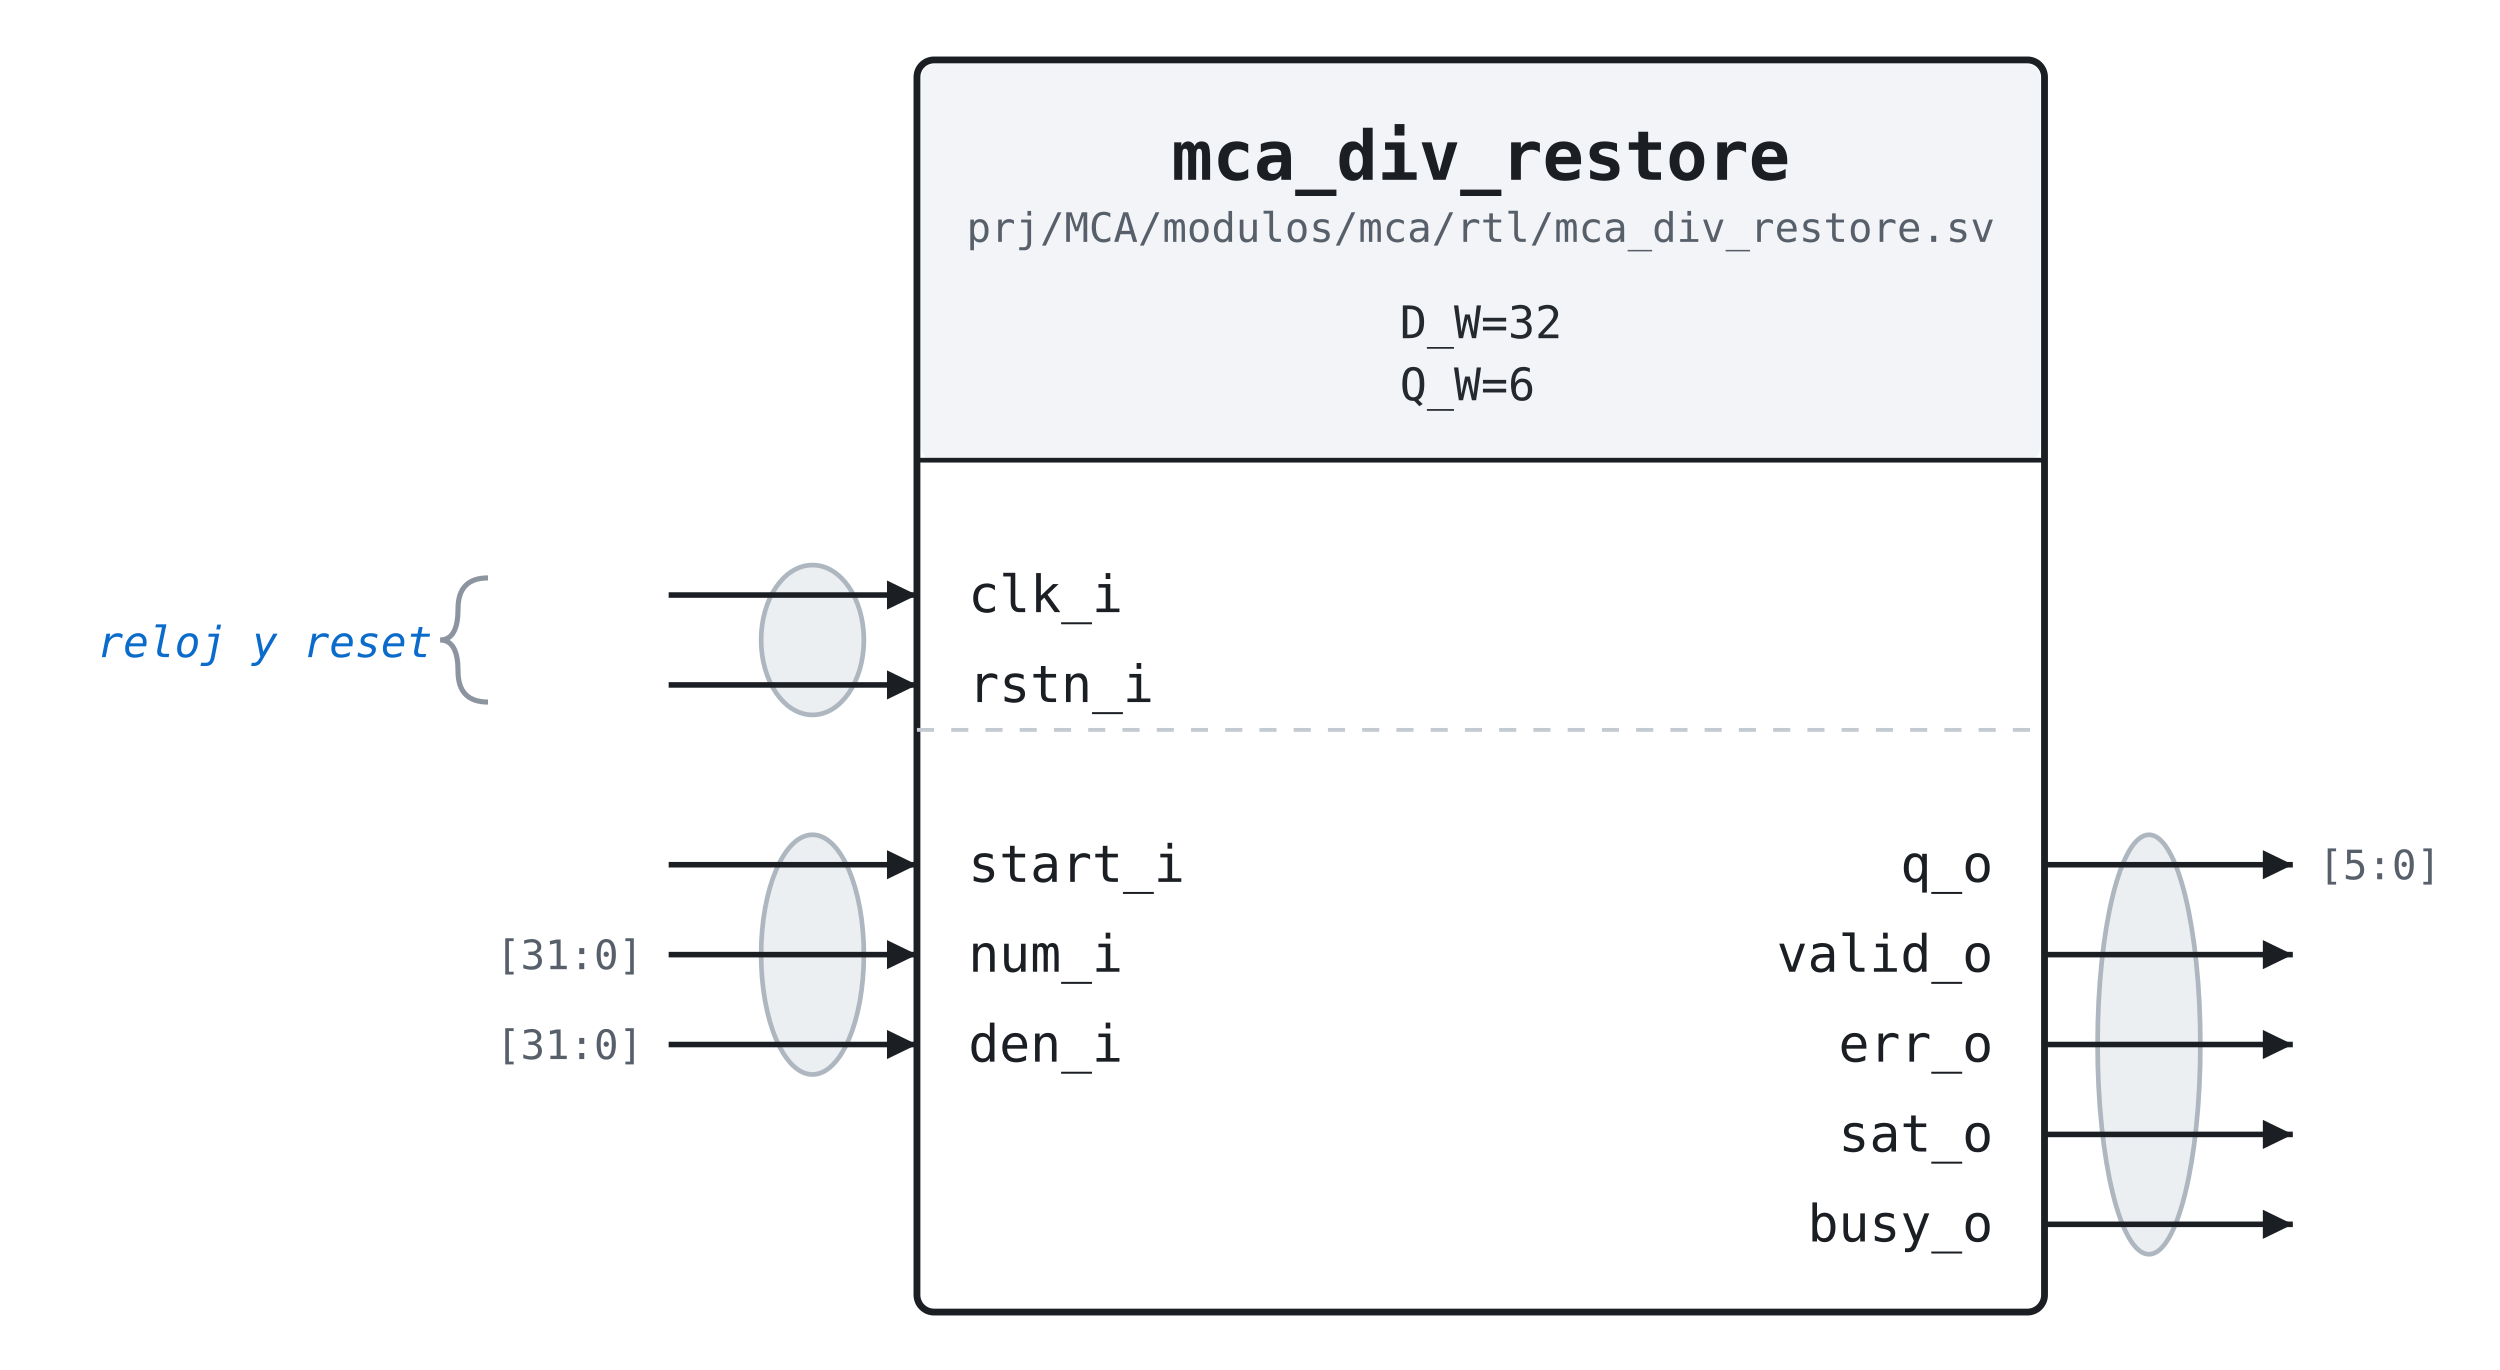
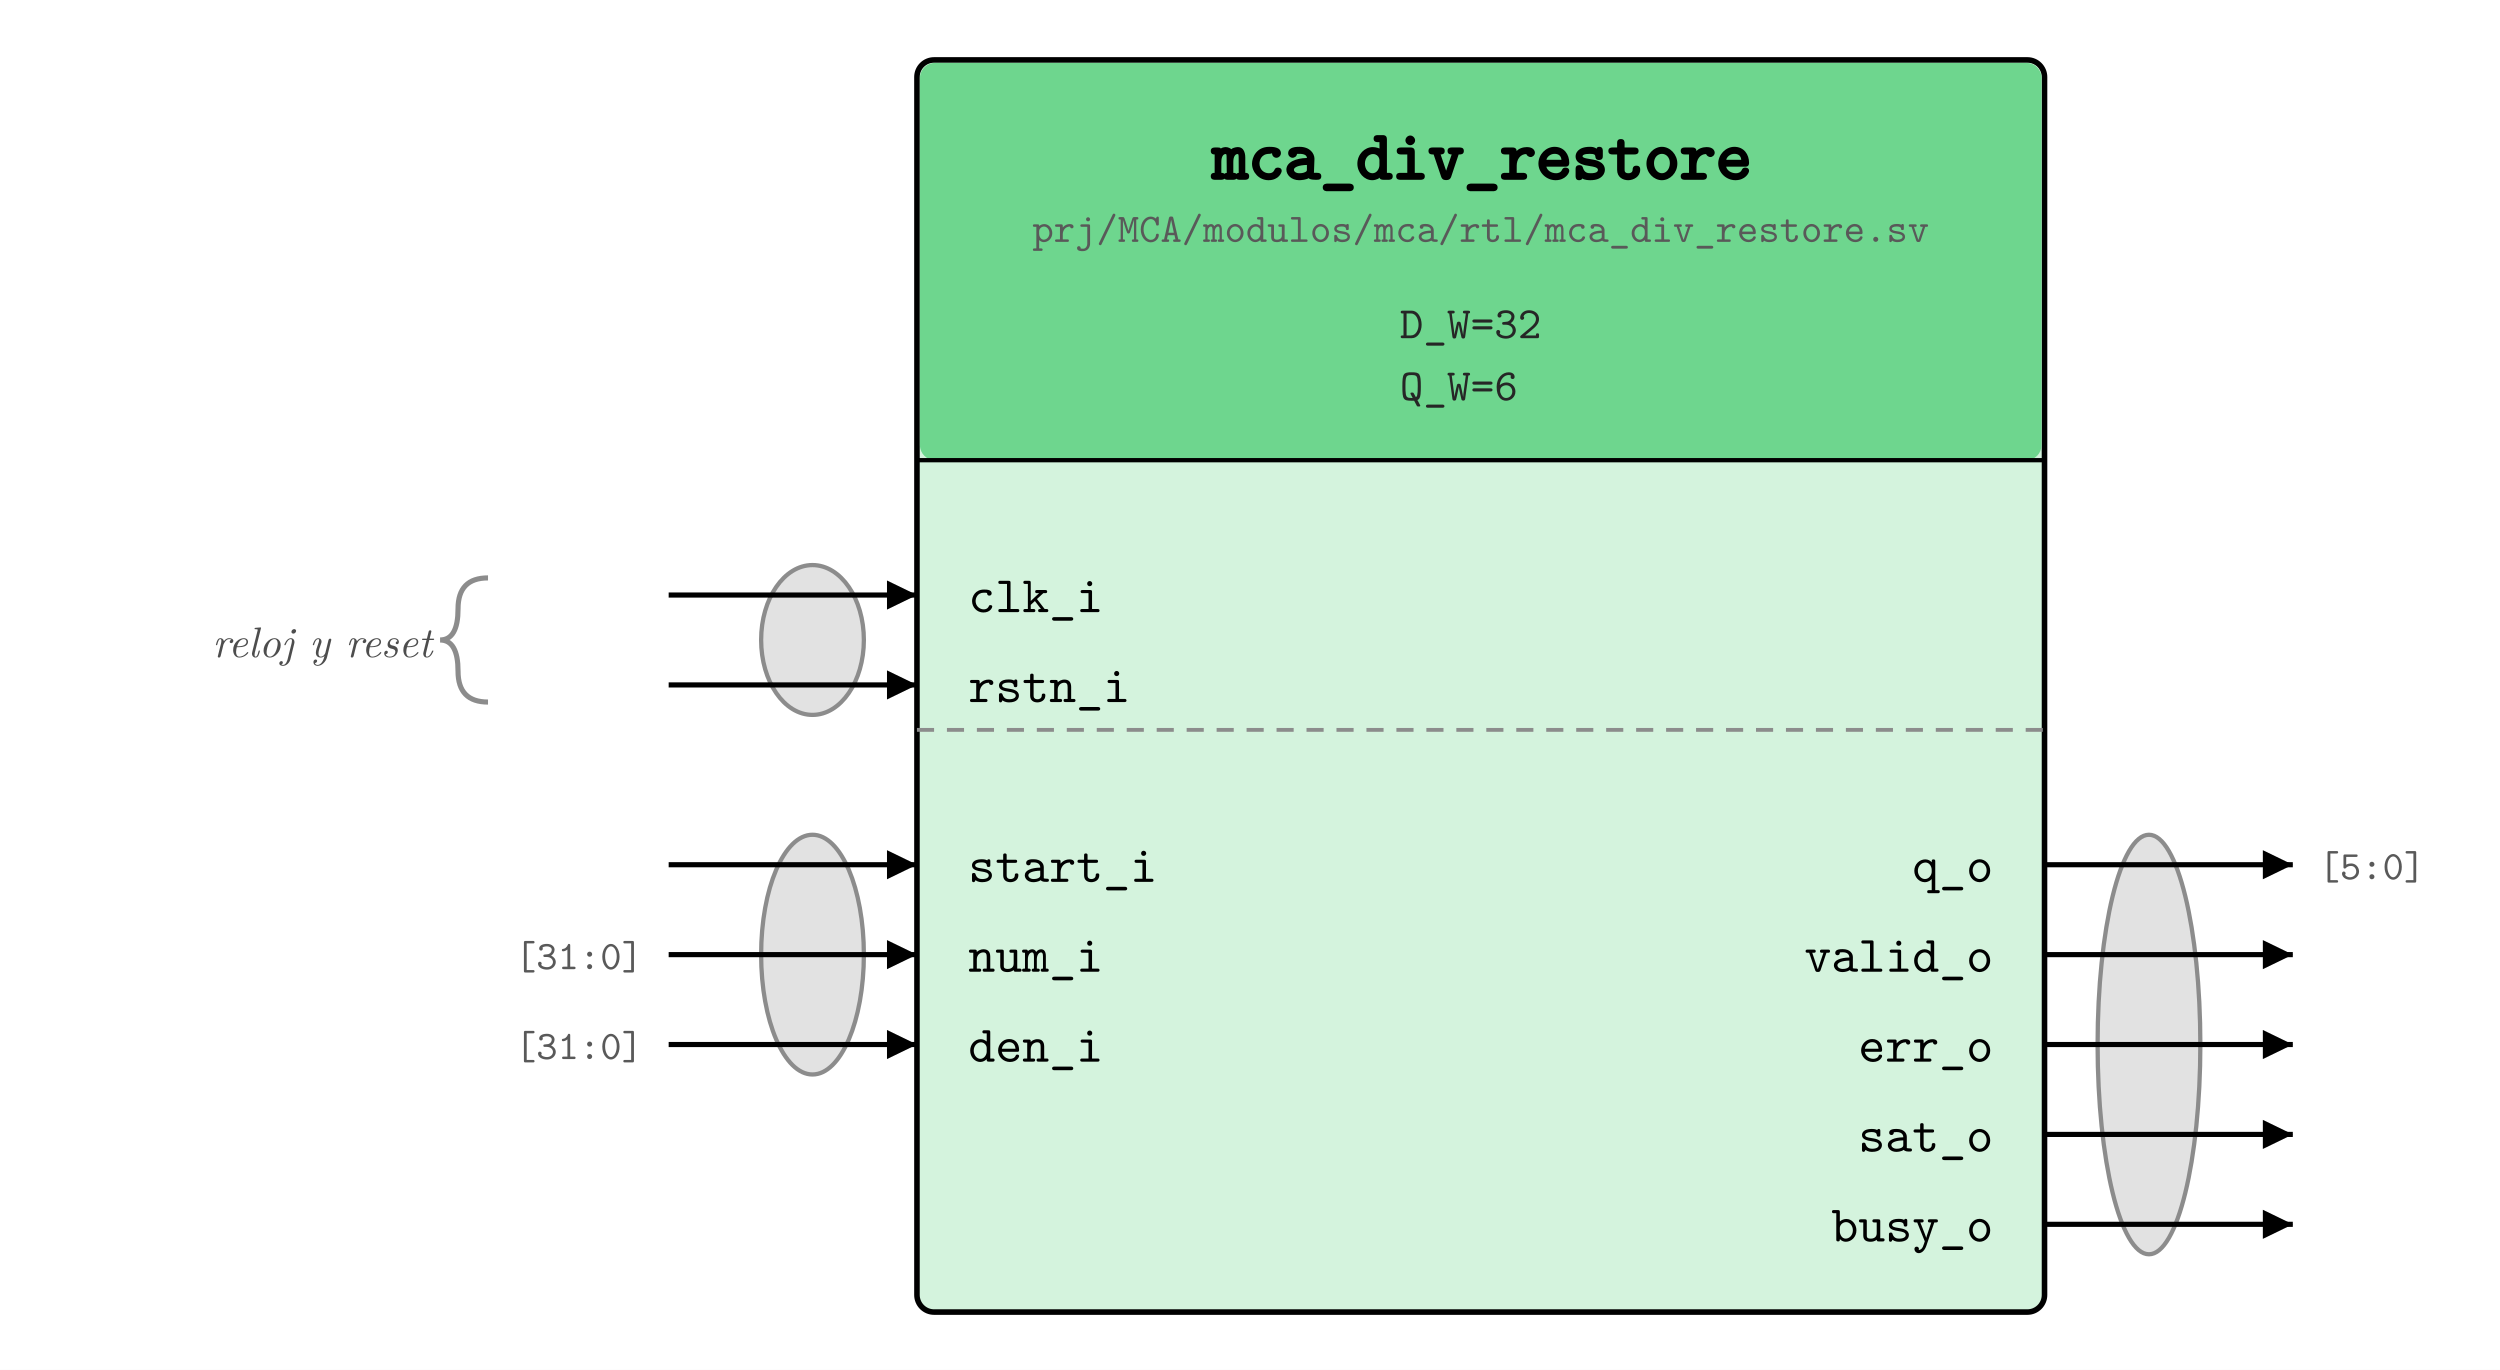
- <svg xmlns="http://www.w3.org/2000/svg" width="584" height="320" viewBox="0 0 584 320" font-family="ui-monospace,SFMono-Regular,Menlo,Consolas,monospace">
+ <svg xmlns="http://www.w3.org/2000/svg" width="584" height="320" viewBox="0 0 584 320" font-family="&quot;Latin Modern Mono&quot;,&quot;CMU Typewriter Text&quot;,ui-monospace,SFMono-Regular,Menlo,Consolas,monospace">
  <style>
-   .bg{fill:#ffffff}            .box{fill:#ffffff;stroke:#1b1f24;stroke-width:1.6}
-   .hdr{fill:#f2f4f7;stroke:none}
-   .rule{stroke:#1b1f24;stroke-width:1.1}
-   .sep{stroke:#c3cad1;stroke-width:0.9;stroke-dasharray:4 4}
-   .pin{stroke:#1b1f24;stroke-width:1.3;fill:none}
-   .arr{fill:#1b1f24;stroke:none}
-   .nm{fill:#1b1f24}            .wd{fill:#57606a}
-   .gp{fill:#0b6bcb;font-style:italic}
-   .ti{fill:#1b1f24;font-weight:700} .sb{fill:#57606a} .pr{fill:#24292f}
+   .bg{fill:#ffffff}            .box{stroke:#000000;stroke-width:1.3}
+   .hdr{stroke:none}
+   .rule{stroke:#000000;stroke-width:1.0}
+   .sep{stroke:#8c8c8c;stroke-width:0.9;stroke-dasharray:4 3}
+   .pin{stroke:#000000;stroke-width:1.2;fill:none}
+   .arr{fill:#000000;stroke:none}
+   .nm{fill:#000000}            .wd{fill:#595959}
+   .gp{fill:#4d4d4d;font-style:italic;font-family:"Latin Modern Roman","CMU Serif","Computer Modern Serif",Georgia,serif}
+   .ti{fill:#000000;font-weight:700} .sb{fill:#595959} .pr{fill:#262626}
+   .lg{fill:#4d4d4d;font-family:"Latin Modern Roman","CMU Serif","Computer Modern Serif",Georgia,serif}
  /* Tintes planos y no fill-opacity: hay renderers de SVG a PNG que ignoran la
     opacidad y dejan la elipse maciza, tapando los cables que abarca. */
-   .brc{fill:none;stroke:#8c959f;stroke-width:1.2}
-   .bus {fill:#eceff2;stroke:#aeb7c0;stroke-width:1.1}
-   .busm{fill:#dcebfb;stroke:#0b6bcb;stroke-width:1.3}
-   .buss{fill:#fbefd6;stroke:#bf8700;stroke-width:1.3}
-   .dotm{fill:#0b6bcb;stroke:none}
-   .dots{fill:#ffffff;stroke:#bf8700;stroke-width:1.6}
-   @media (prefers-color-scheme: dark){
-     .bg{fill:#0d1117}          .box{fill:#0d1117;stroke:#c9d1d9}
-     .hdr{fill:#161b22}         .rule{stroke:#c9d1d9}
-     .sep{stroke:#30363d}       .pin{stroke:#c9d1d9}
-     .arr{fill:#c9d1d9}         .nm{fill:#e6edf3} .wd{fill:#8b949e}
-     .gp{fill:#58a6ff}          .ti{fill:#e6edf3} .sb{fill:#8b949e} .pr{fill:#c9d1d9}
-     .brc{stroke:#6e7681}
-     .bus {fill:#21262d;stroke:#6e7681}
-     .busm{fill:#10243e;stroke:#58a6ff}
-     .buss{fill:#2b2008;stroke:#d29922}
-     .dotm{fill:#58a6ff}        .dots{fill:#0d1117;stroke:#d29922}
-   }
+   .brc{fill:none;stroke:#8c8c8c;stroke-width:1.2}
+   .bus {fill:#e2e2e2;stroke:#8c8c8c;stroke-width:1.0}
+   .busm{fill:#fdddbc;stroke:#000000;stroke-width:1.1}
+   .buss{fill:#f8c6c6;stroke:#000000;stroke-width:1.1}
+   .dotm{fill:#fccea0;stroke:#000000;stroke-width:1.1}
+   .dots{fill:#f08080;stroke:#000000;stroke-width:1.1}
</style>
  <rect class="bg" x="0" y="0" width="584" height="320" />
-   <rect class="box" x="214.2" y="14.0" width="263.4" height="292.5" rx="4" />
-   <rect class="hdr" x="215.2" y="15.0" width="261.4" height="92.5" rx="3" />
+   <rect class="box" x="214.2" y="14.0" width="263.4" height="292.5" rx="4" fill="#d4f3dd" />
+   <rect class="hdr" x="214.9" y="14.7" width="262.0" height="92.8" rx="3.5" fill="#6ed68e" />
  <text class="ti" x="345.9" y="42.0" font-size="16" text-anchor="middle">mca_div_restore</text>
  <text class="sb" x="345.9" y="56.5" font-size="9.5" text-anchor="middle">prj/MCA/modulos/mca/rtl/mca_div_restore.sv</text>
  <text class="pr" x="327.0" y="79.0" font-size="10.5">D_W=32</text>
  <text class="pr" x="327.0" y="93.5" font-size="10.5">Q_W=6</text>
  <line class="rule" x1="214.2" y1="107.5" x2="477.6" y2="107.5" />
  <ellipse class="bus" cx="189.8" cy="149.5" rx="12.0" ry="17.5" />
  <path class="brc" d="M114.0,135.0 Q107.0,135.0 107.0,142.2 L107.0,142.2 Q107.0,149.5 102.8,149.5 Q107.0,149.5 107.0,156.8 L107.0,156.8 Q107.0,164.0 114.0,164.0" />
  <text class="gp" x="101.0" y="153.5" font-size="10" text-anchor="end">reloj y reset</text>
  <line class="pin" x1="156.2" y1="139.0" x2="214.2" y2="139.0" />
  <path class="arr" d="M207.2,135.6 L214.2,139.0 L207.2,142.4 Z" />
  <text class="nm" x="226.2" y="143.0" font-size="12">clk_i</text>
  <line class="pin" x1="156.2" y1="160.0" x2="214.2" y2="160.0" />
  <path class="arr" d="M207.2,156.6 L214.2,160.0 L207.2,163.4 Z" />
  <text class="nm" x="226.2" y="164.0" font-size="12">rstn_i</text>
  <line class="sep" x1="214.2" y1="170.5" x2="477.6" y2="170.5" />
  <ellipse class="bus" cx="189.8" cy="223.0" rx="12.0" ry="28.0" />
  <ellipse class="bus" cx="502.0" cy="244.0" rx="12.0" ry="49.0" />
  <line class="pin" x1="156.2" y1="202.0" x2="214.2" y2="202.0" />
  <path class="arr" d="M207.2,198.6 L214.2,202.0 L207.2,205.4 Z" />
  <text class="nm" x="226.2" y="206.0" font-size="12">start_i</text>
  <line class="pin" x1="156.2" y1="223.0" x2="214.2" y2="223.0" />
  <path class="arr" d="M207.2,219.6 L214.2,223.0 L207.2,226.4 Z" />
  <text class="wd" x="150.2" y="226.4" font-size="9.5" text-anchor="end">[31:0]</text>
  <text class="nm" x="226.2" y="227.0" font-size="12">num_i</text>
  <line class="pin" x1="156.2" y1="244.0" x2="214.2" y2="244.0" />
  <path class="arr" d="M207.2,240.6 L214.2,244.0 L207.2,247.4 Z" />
  <text class="wd" x="150.2" y="247.4" font-size="9.5" text-anchor="end">[31:0]</text>
  <text class="nm" x="226.2" y="248.0" font-size="12">den_i</text>
  <line class="pin" x1="477.6" y1="202.0" x2="535.6" y2="202.0" />
  <path class="arr" d="M528.6,198.6 L535.6,202.0 L528.6,205.4 Z" />
  <text class="wd" x="541.6" y="205.4" font-size="9.5">[5:0]</text>
  <text class="nm" x="465.6" y="206.0" font-size="12" text-anchor="end">q_o</text>
  <line class="pin" x1="477.6" y1="223.0" x2="535.6" y2="223.0" />
  <path class="arr" d="M528.6,219.6 L535.6,223.0 L528.6,226.4 Z" />
  <text class="nm" x="465.6" y="227.0" font-size="12" text-anchor="end">valid_o</text>
  <line class="pin" x1="477.6" y1="244.0" x2="535.6" y2="244.0" />
  <path class="arr" d="M528.6,240.6 L535.6,244.0 L528.6,247.4 Z" />
  <text class="nm" x="465.6" y="248.0" font-size="12" text-anchor="end">err_o</text>
  <line class="pin" x1="477.6" y1="265.0" x2="535.6" y2="265.0" />
  <path class="arr" d="M528.6,261.6 L535.6,265.0 L528.6,268.4 Z" />
  <text class="nm" x="465.6" y="269.0" font-size="12" text-anchor="end">sat_o</text>
  <line class="pin" x1="477.6" y1="286.0" x2="535.6" y2="286.0" />
  <path class="arr" d="M528.6,282.6 L535.6,286.0 L528.6,289.4 Z" />
  <text class="nm" x="465.6" y="290.0" font-size="12" text-anchor="end">busy_o</text>
</svg>
